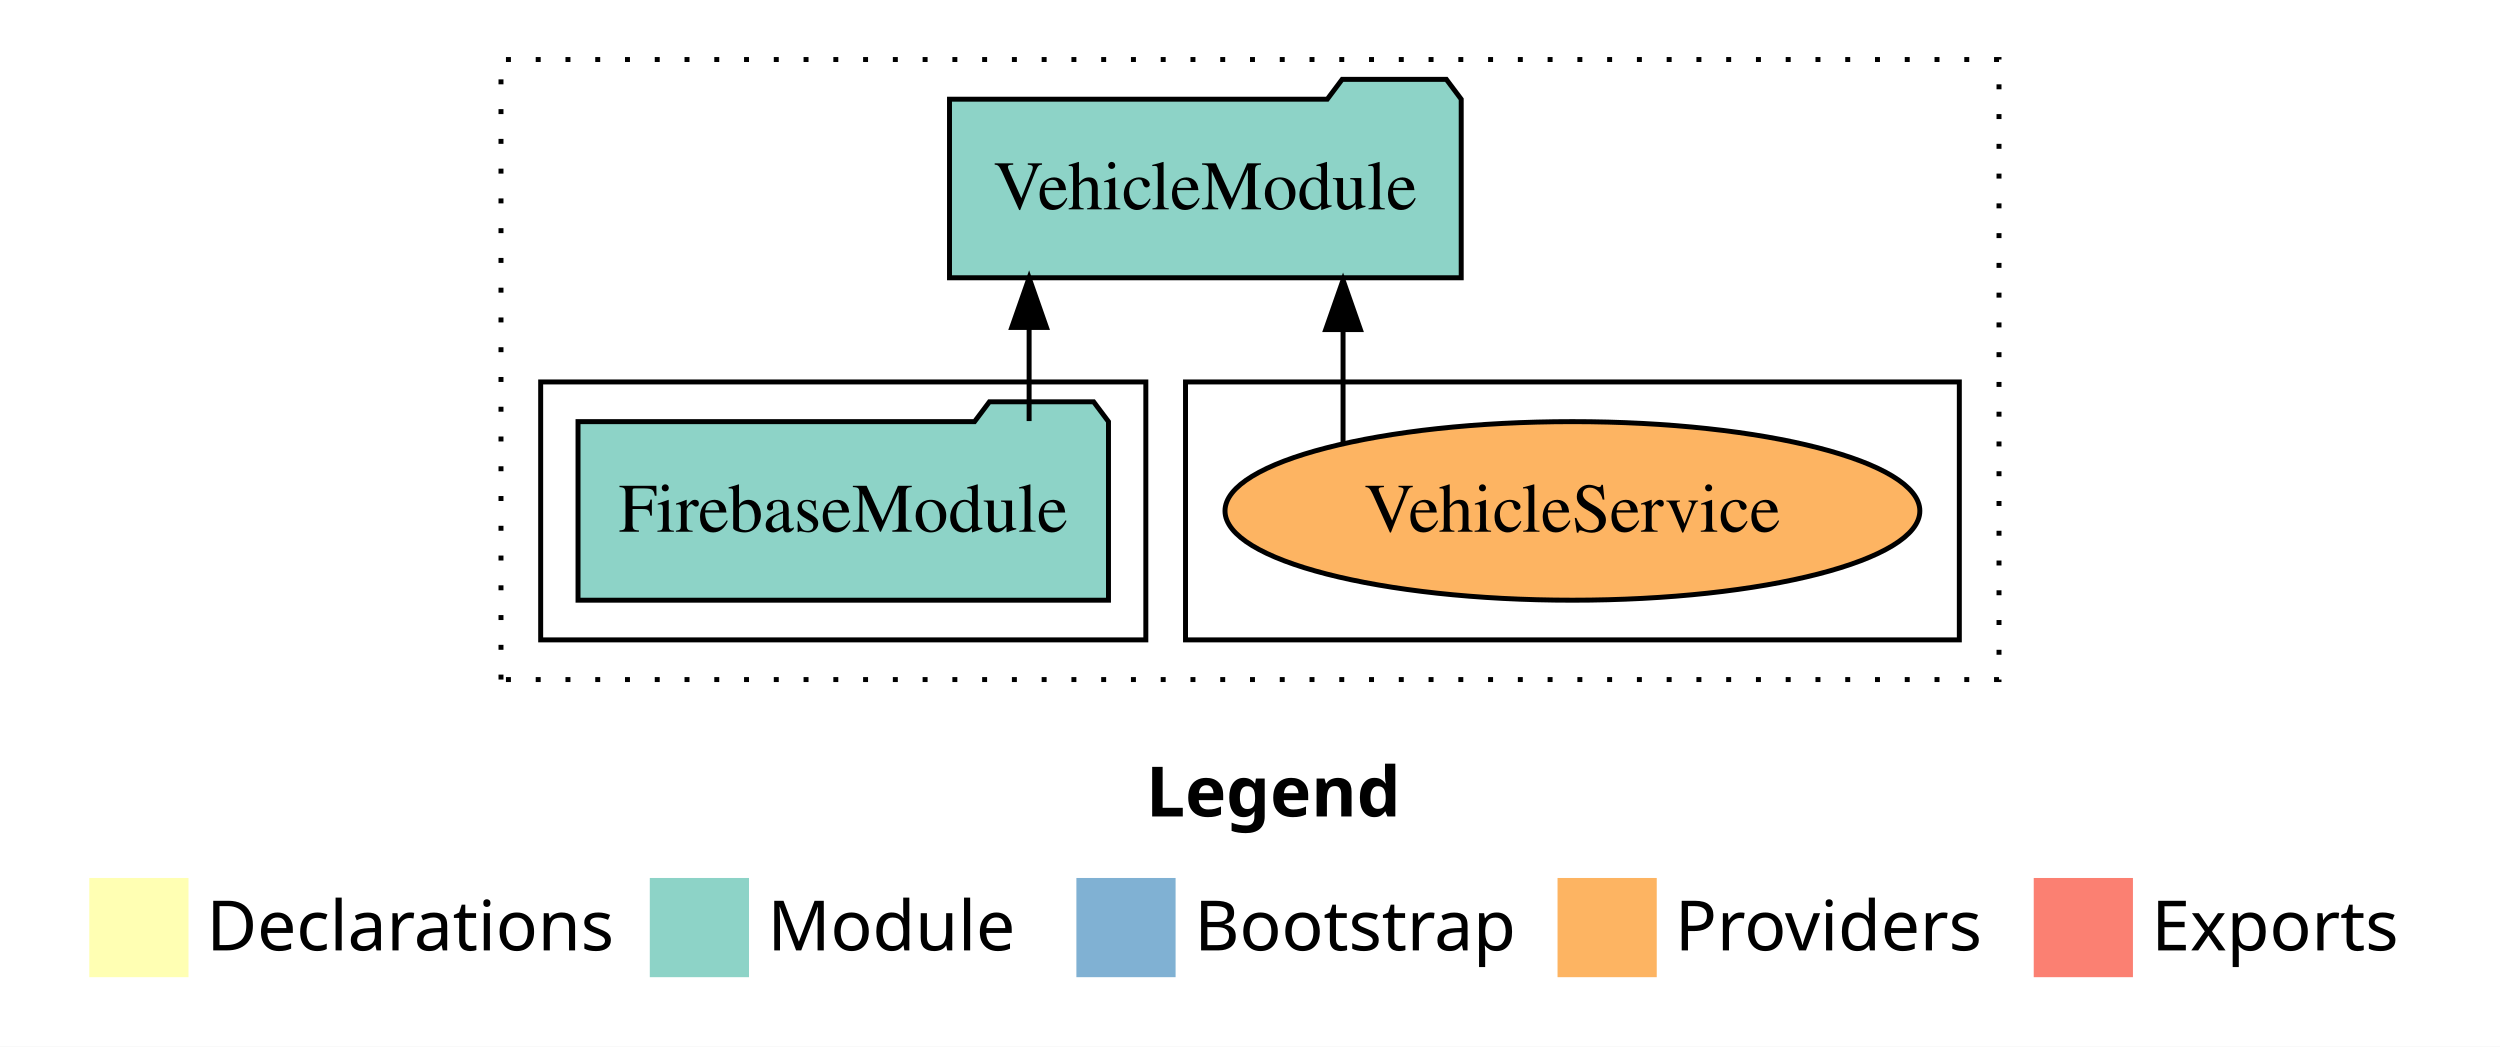
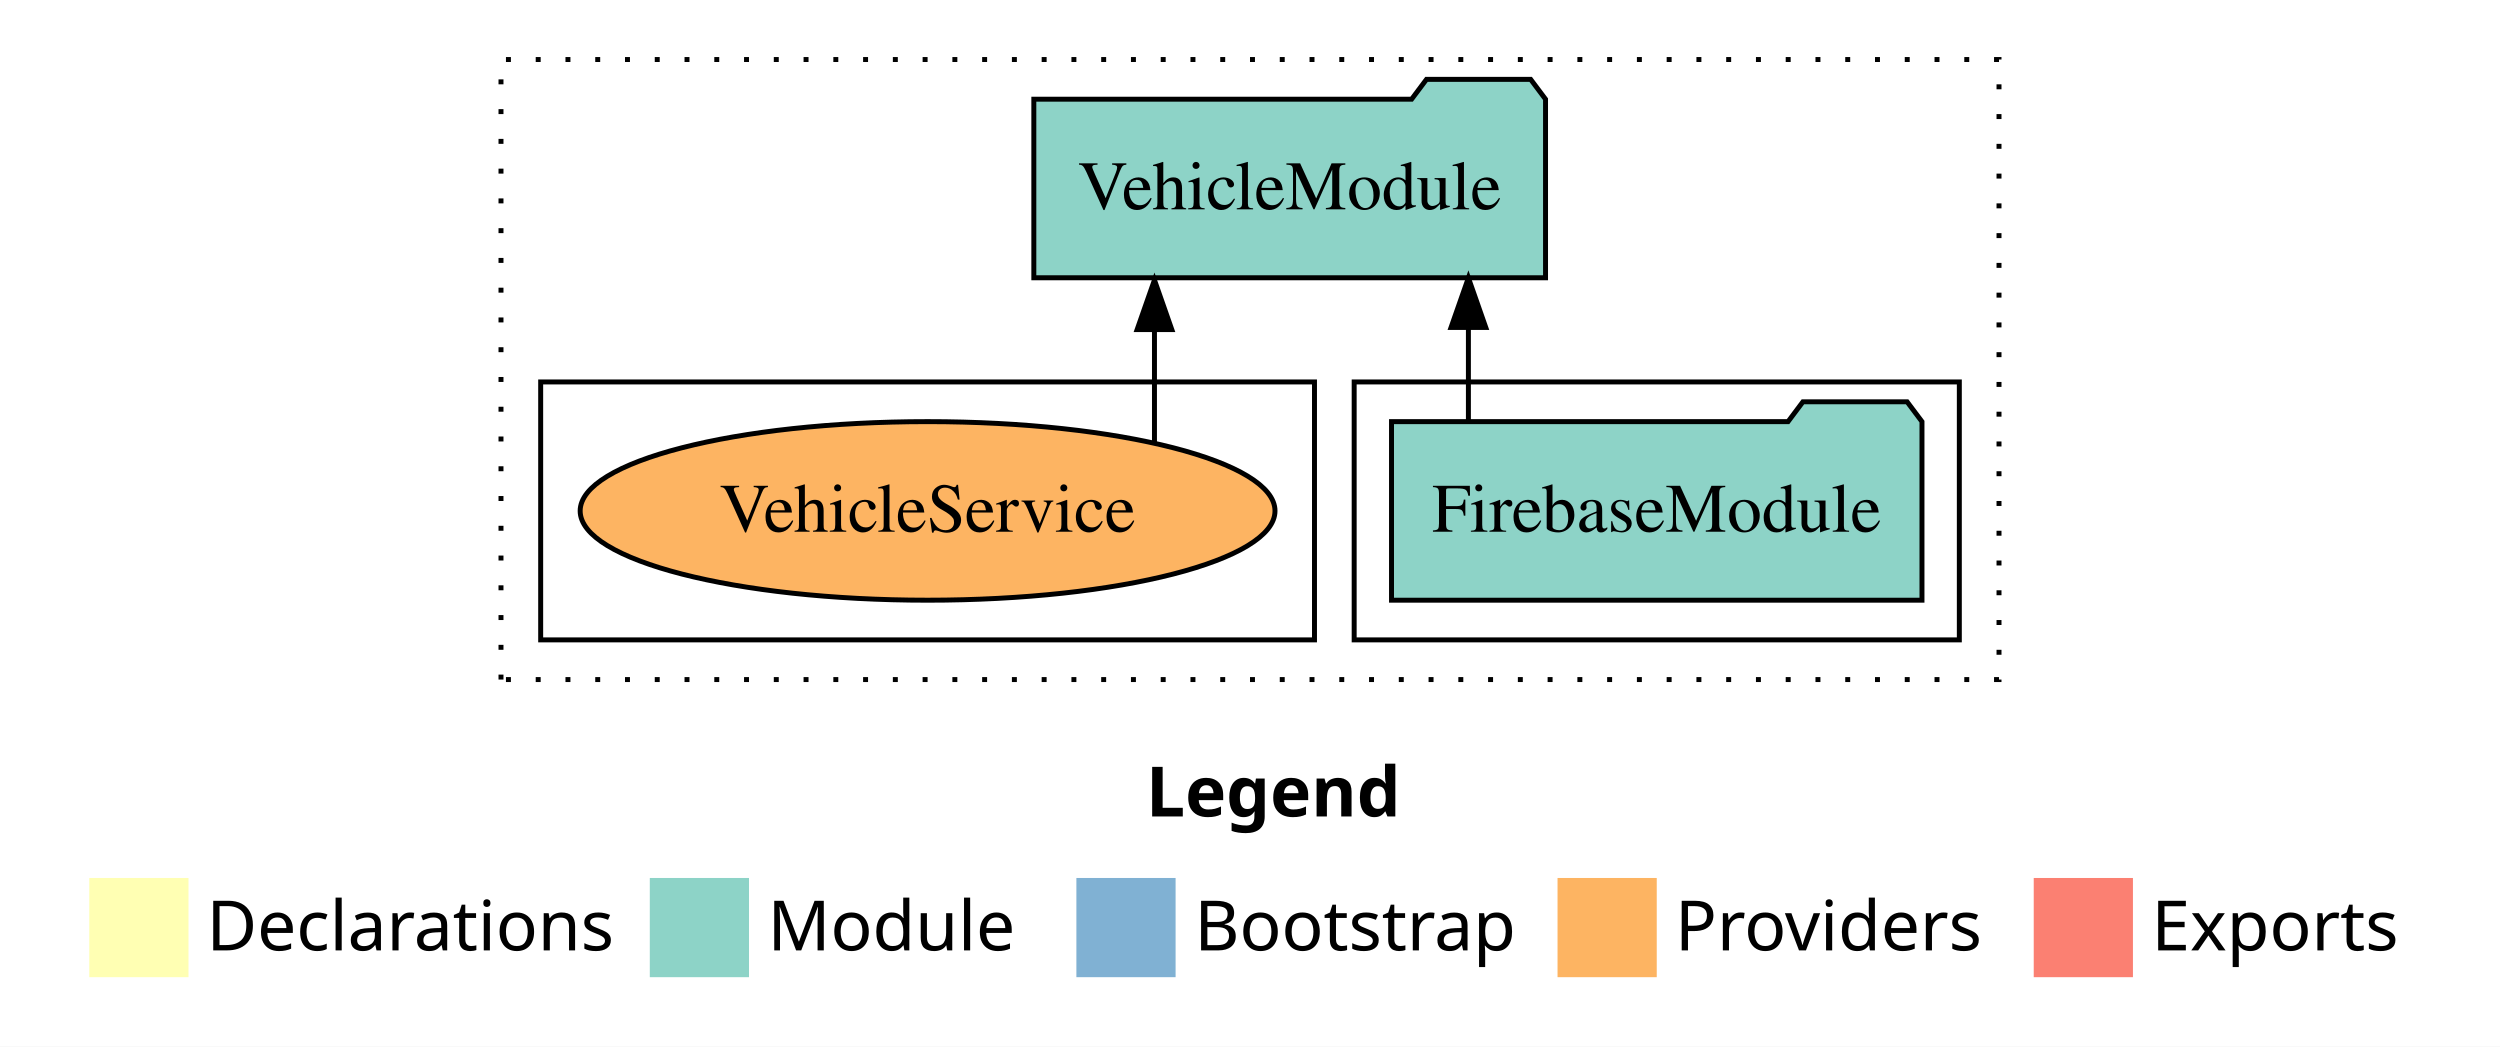
<svg xmlns="http://www.w3.org/2000/svg" width="504pt" height="211pt" viewBox="0.00 0.00 504.00 211.00">
  <g id="graph0" class="graph" transform="scale(1 1) rotate(0) translate(4 207)">
    <polygon fill="white" stroke="transparent" points="-4,4 -4,-207 500,-207 500,4 -4,4" />
    <text text-anchor="start" x="227.01" y="-42.4" font-family="Times-12" font-weight="bold" font-size="14.00">Legend</text>
    <polygon fill="#ffffb3" stroke="transparent" points="14,-10 14,-30 34,-30 34,-10 14,-10" />
    <text text-anchor="start" x="37.63" y="-15.4" font-family="Times-12" font-size="14.00">  Declarations</text>
    <polygon fill="#8dd3c7" stroke="transparent" points="127,-10 127,-30 147,-30 147,-10 127,-10" />
    <text text-anchor="start" x="150.73" y="-15.4" font-family="Times-12" font-size="14.00">  Module</text>
    <polygon fill="#80b1d3" stroke="transparent" points="213,-10 213,-30 233,-30 233,-10 213,-10" />
    <text text-anchor="start" x="236.78" y="-15.4" font-family="Times-12" font-size="14.00">  Bootstrap</text>
    <polygon fill="#fdb462" stroke="transparent" points="310,-10 310,-30 330,-30 330,-10 310,-10" />
    <text text-anchor="start" x="333.67" y="-15.4" font-family="Times-12" font-size="14.00">  Providers</text>
    <polygon fill="#fb8072" stroke="transparent" points="406,-10 406,-30 426,-30 426,-10 406,-10" />
    <text text-anchor="start" x="429.73" y="-15.4" font-family="Times-12" font-size="14.00">  Exports</text>
    <g id="clust1" class="cluster">
      <polygon fill="none" stroke="black" stroke-dasharray="1,5" points="97,-70 97,-195 399,-195 399,-70 97,-70" />
    </g>
+     <g id="clust3" class="cluster">
+       <polygon fill="none" stroke="black" points="269,-78 269,-130 391,-130 391,-78 269,-78" />
+     </g>
    <g id="clust6" class="cluster">
-       <polygon fill="none" stroke="black" points="235,-78 235,-130 391,-130 391,-78 235,-78" />
-     </g>
-     <g id="clust3" class="cluster">
-       <polygon fill="none" stroke="black" points="105,-78 105,-130 227,-130 227,-78 105,-78" />
+       <polygon fill="none" stroke="black" points="105,-78 105,-130 261,-130 261,-78 105,-78" />
    </g>
    <g id="node1" class="node">
-       <polygon fill="#8dd3c7" stroke="black" points="219.47,-122 216.47,-126 195.47,-126 192.47,-122 112.53,-122 112.53,-86 219.47,-86 219.47,-122" />
-       <text text-anchor="middle" x="166" y="-99.8" font-family="Times,serif" font-size="14.00">FirebaseModule</text>
+       <polygon fill="#8dd3c7" stroke="black" points="383.47,-122 380.47,-126 359.47,-126 356.47,-122 276.53,-122 276.53,-86 383.47,-86 383.47,-122" />
+       <text text-anchor="middle" x="330" y="-99.8" font-family="Times,serif" font-size="14.00">FirebaseModule</text>
    </g>
    <g id="node2" class="node">
-       <polygon fill="#8dd3c7" stroke="black" points="290.58,-187 287.58,-191 266.58,-191 263.58,-187 187.42,-187 187.42,-151 290.58,-151 290.58,-187" />
-       <text text-anchor="middle" x="239" y="-164.8" font-family="Times,serif" font-size="14.00">VehicleModule</text>
+       <polygon fill="#8dd3c7" stroke="black" points="307.58,-187 304.58,-191 283.58,-191 280.58,-187 204.42,-187 204.42,-151 307.58,-151 307.58,-187" />
+       <text text-anchor="middle" x="256" y="-164.8" font-family="Times,serif" font-size="14.00">VehicleModule</text>
    </g>
    <g id="edge1" class="edge">
-       <path fill="none" stroke="black" d="M203.47,-122.11C203.47,-122.11 203.47,-140.99 203.47,-140.99" />
-       <polygon fill="black" stroke="black" points="199.97,-140.99 203.47,-150.99 206.97,-140.99 199.97,-140.99" />
+       <path fill="none" stroke="black" d="M292.03,-122.11C292.03,-122.11 292.03,-140.99 292.03,-140.99" />
+       <polygon fill="black" stroke="black" points="288.53,-140.99 292.03,-150.99 295.53,-140.99 288.53,-140.99" />
    </g>
    <g id="node3" class="node">
-       <ellipse fill="#fdb462" stroke="black" cx="313" cy="-104" rx="70.04" ry="18" />
-       <text text-anchor="middle" x="313" y="-99.8" font-family="Times,serif" font-size="14.00">VehicleService</text>
+       <ellipse fill="#fdb462" stroke="black" cx="183" cy="-104" rx="70.04" ry="18" />
+       <text text-anchor="middle" x="183" y="-99.8" font-family="Times,serif" font-size="14.00">VehicleService</text>
    </g>
    <g id="edge2" class="edge">
-       <path fill="none" stroke="black" d="M266.76,-117.78C266.76,-117.78 266.76,-140.55 266.76,-140.55" />
-       <polygon fill="black" stroke="black" points="263.26,-140.55 266.76,-150.55 270.26,-140.55 263.26,-140.55" />
+       <path fill="none" stroke="black" d="M228.74,-117.78C228.74,-117.78 228.74,-140.55 228.74,-140.55" />
+       <polygon fill="black" stroke="black" points="225.24,-140.55 228.74,-150.55 232.24,-140.55 225.24,-140.55" />
    </g>
  </g>
</svg>
